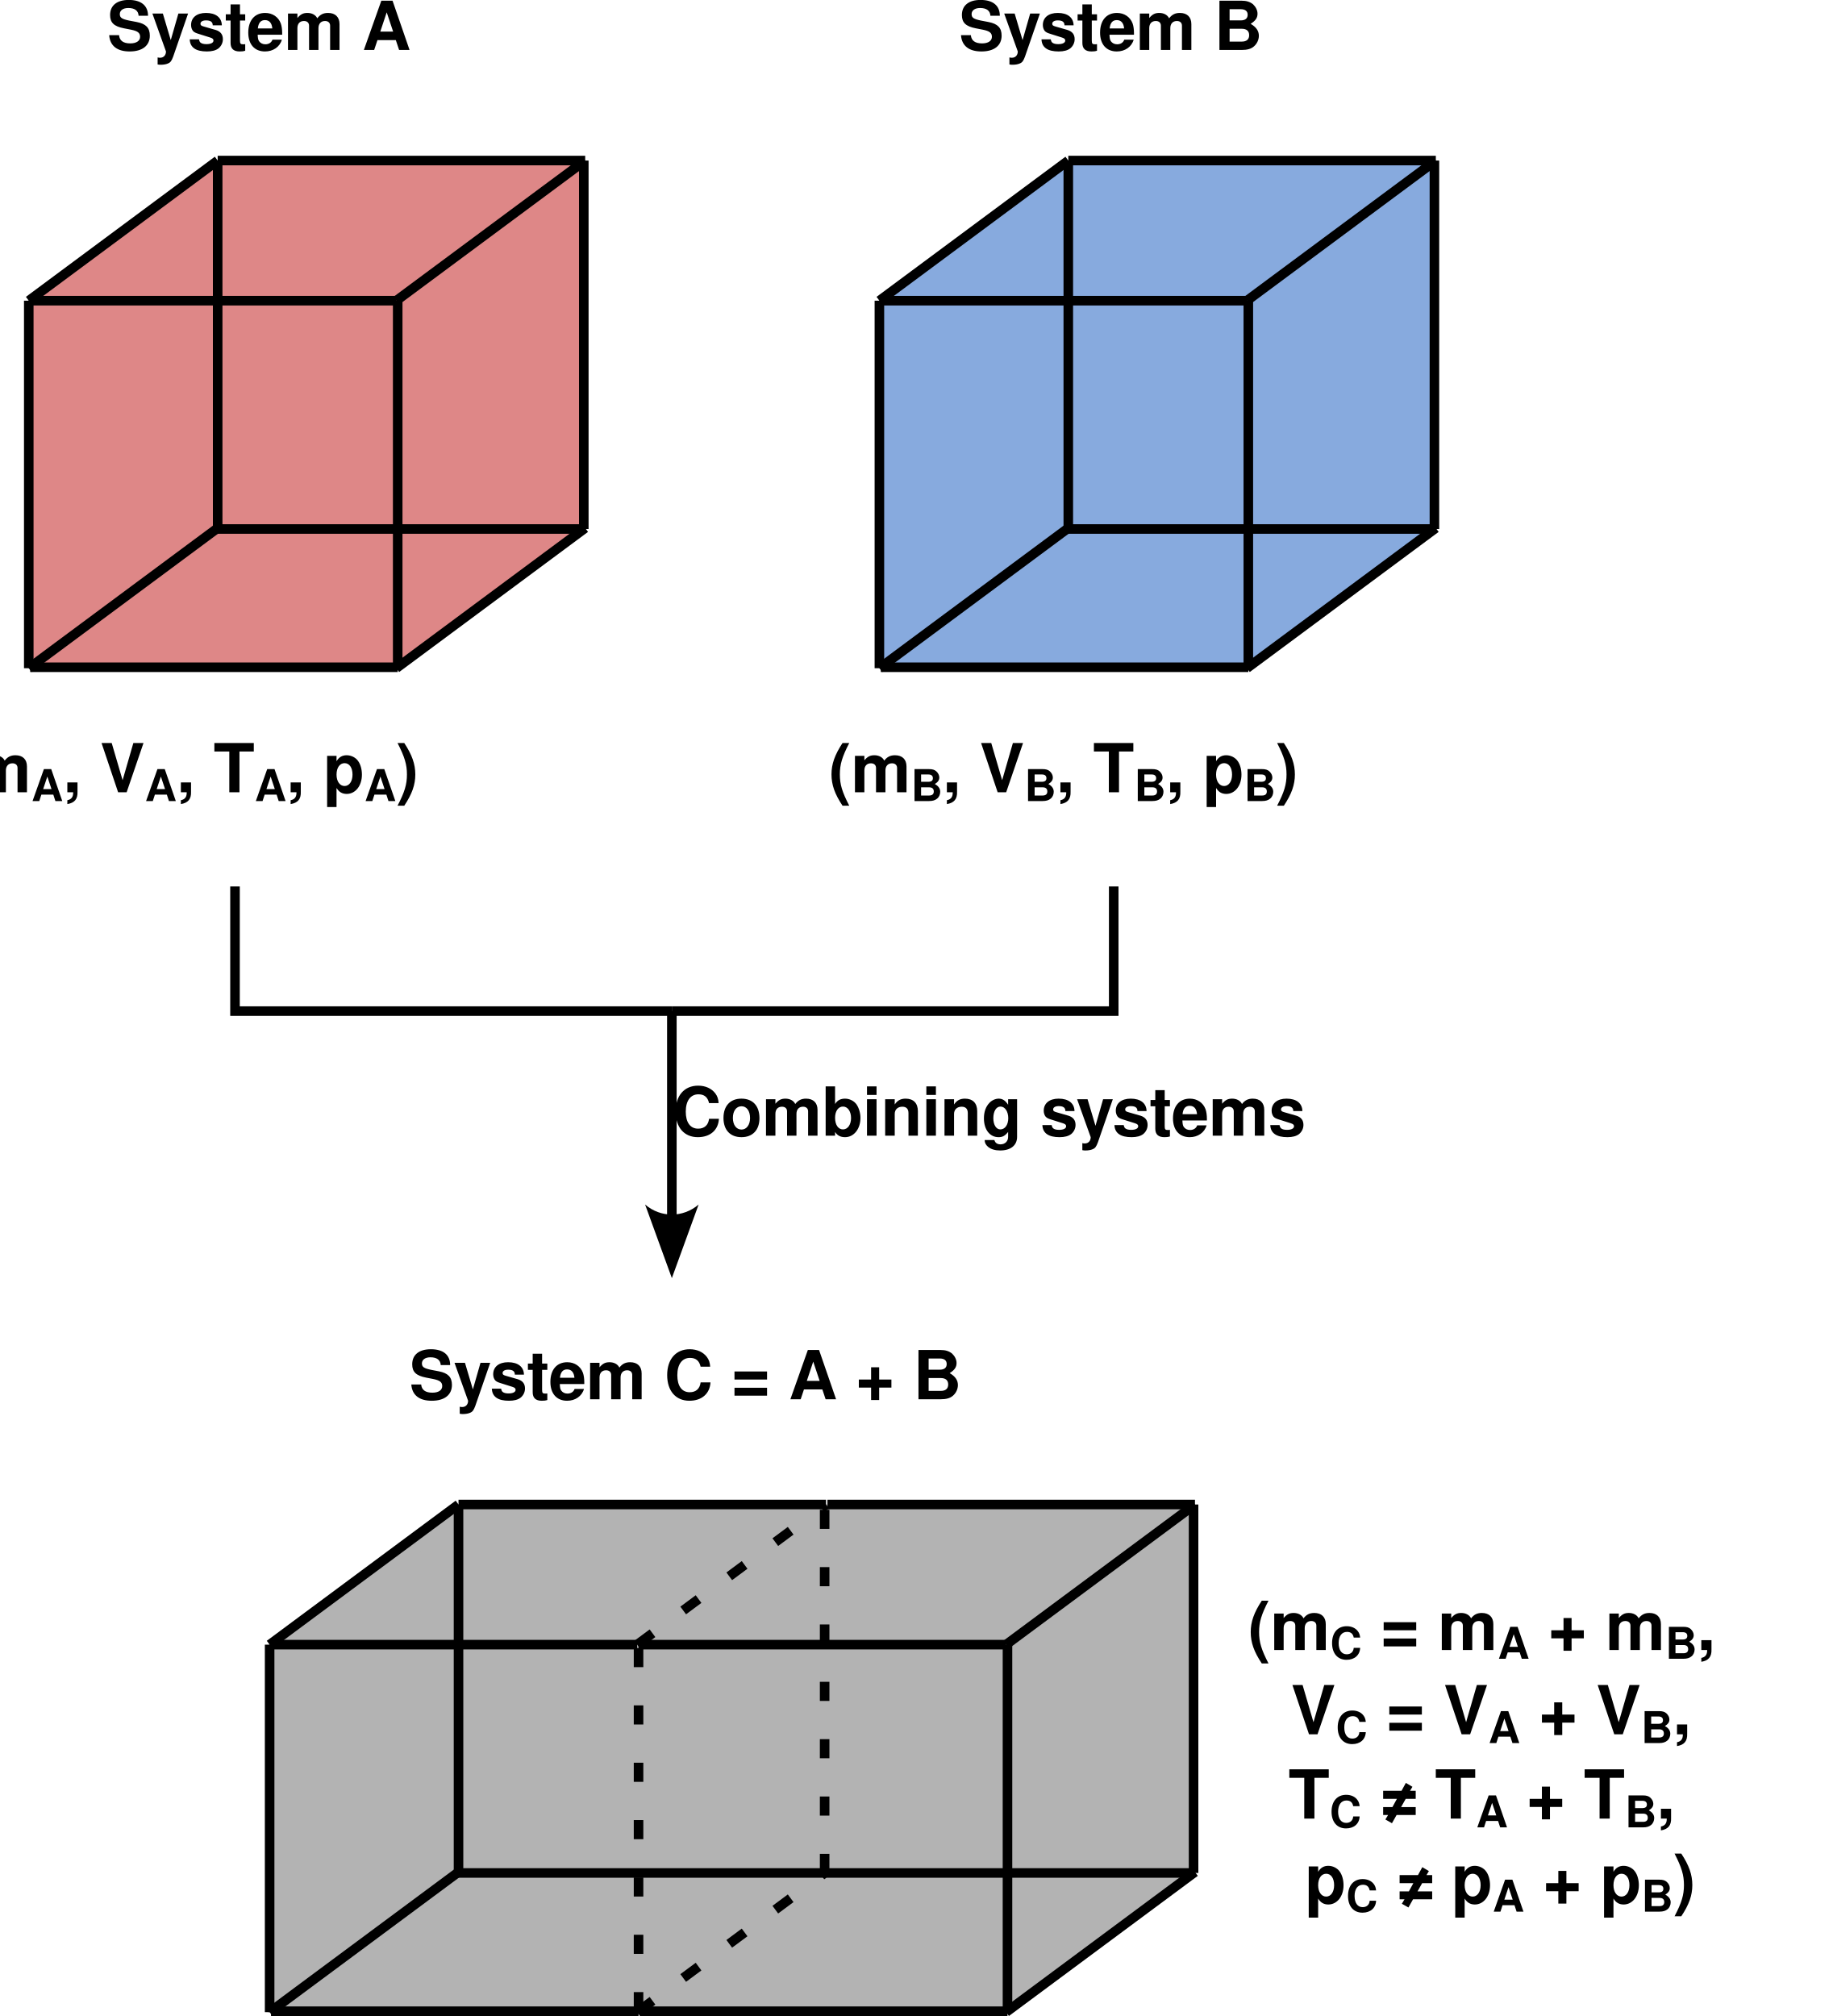
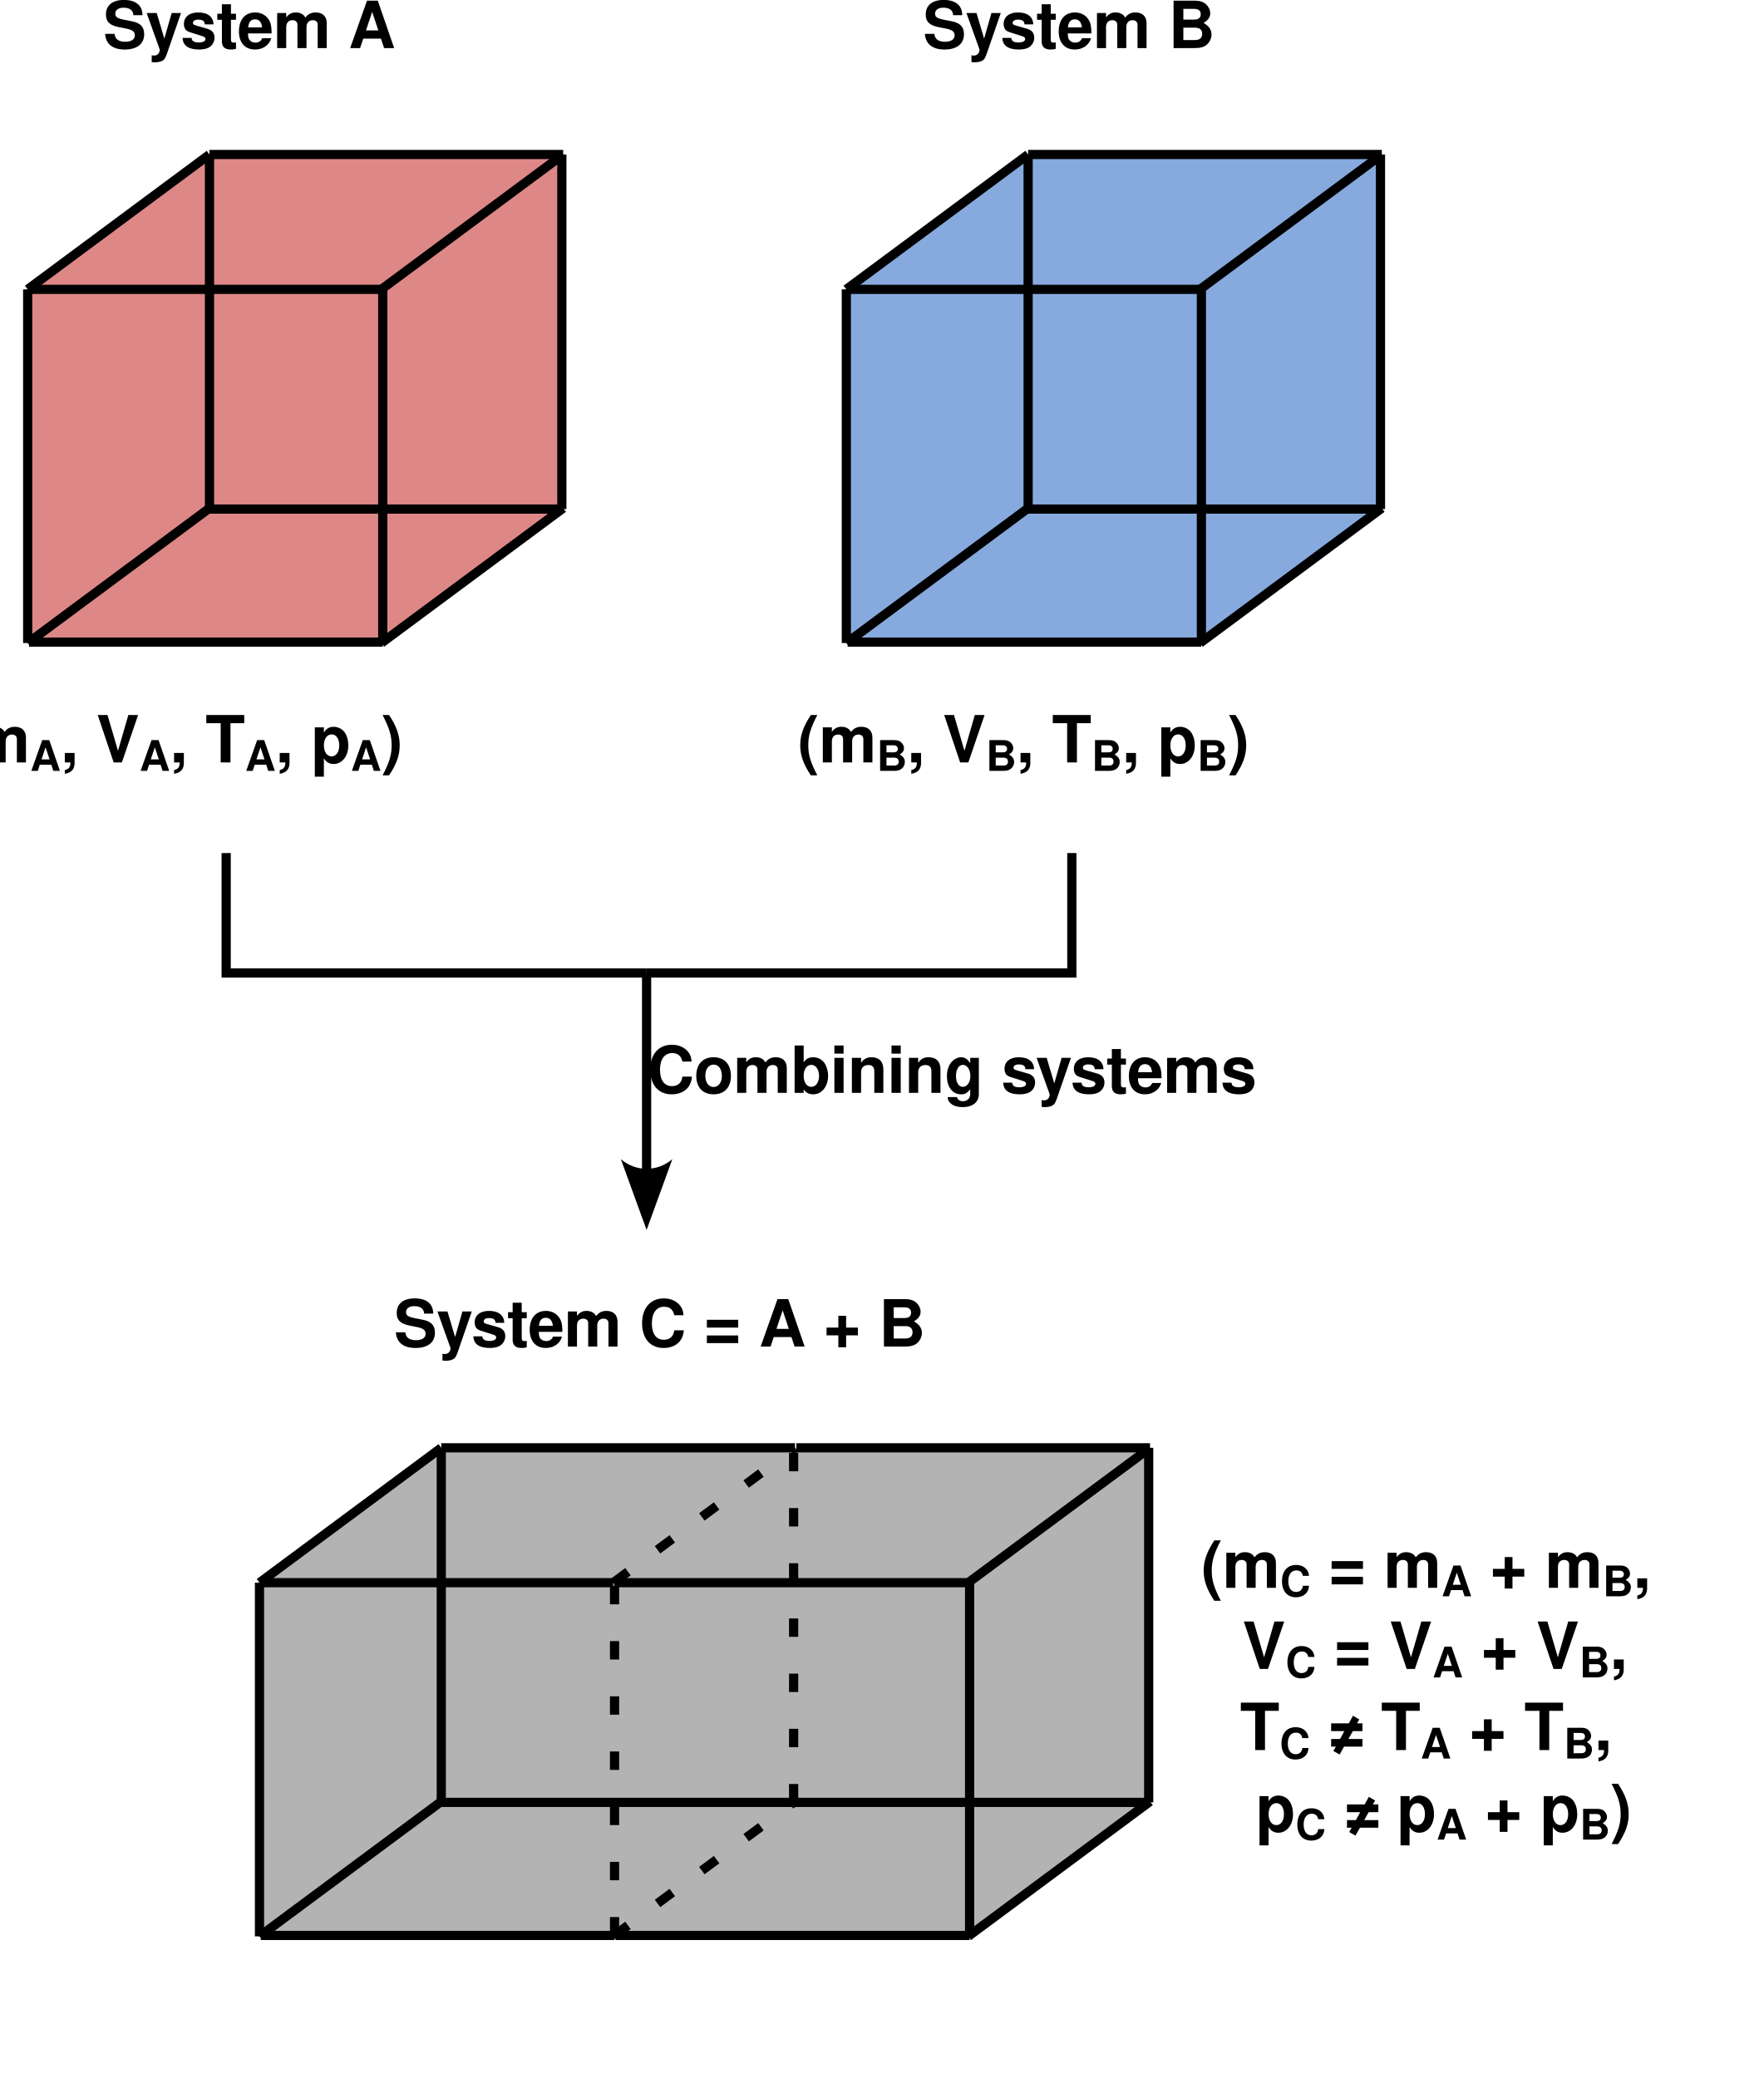
- <svg xmlns="http://www.w3.org/2000/svg" width="191.709mm" height="210.933mm" viewBox="0 0 191.709 210.933" version="1.1" id="svg1">
+ <svg xmlns="http://www.w3.org/2000/svg" width="191.709mm" height="225.933mm" viewBox="0 0 191.709 225.933" version="1.1" id="svg1">
  <defs id="defs1">
    <rect x="725.616" y="863.451" width="57.095" height="68.126" id="rect47" />
    <marker style="overflow:visible" id="ConcaveTriangle" refX="0" refY="0" orient="auto-start-reverse" markerWidth="1" markerHeight="1" viewBox="0 0 1 1" preserveAspectRatio="xMidYMid">
      <path transform="scale(0.7)" d="M -2,-4 9,0 -2,4 c 2,-2.33 2,-5.66 0,-8 z" style="fill:context-stroke;fill-rule:evenodd;stroke:none" id="path7" />
    </marker>
  </defs>
  <g id="layer1" transform="translate(-27.87581,-27.88925)">
    <g id="g26">
      <path style="fill:#de8787;stroke:#de8787;stroke-width:1.12;stroke-dasharray:none;stroke-dashoffset:0" d="M 31.419,78.443 V 59.813 l 9.849,-7.305 9.849,-7.305 h 18.608 18.608 l -0.076,18.886 -0.076,18.886 -9.485,7.046 -9.485,7.046 -18.896,0.004 -18.896,0.004 z" id="path18" />
      <path style="fill:none;stroke:#000000;stroke-width:1;stroke-dasharray:none;stroke-dashoffset:0" d="M 69.339,97.803 89.102,83.14" id="path6" />
      <path style="fill:none;stroke:#000000;stroke-width:1;stroke-dasharray:none;stroke-dashoffset:0" d="M 69.339,59.35 89.102,44.687" id="path6-4" />
      <path style="fill:none;stroke:#000000;stroke-width:1;stroke-dasharray:none;stroke-dashoffset:0" d="M 30.886,59.35 50.65,44.687" id="path6-4-4" />
      <path style="fill:none;stroke:#000000;stroke-width:1;stroke-dasharray:none;stroke-dashoffset:0" d="M 30.886,97.803 50.65,83.14" id="path6-4-47" />
      <path style="fill:none;stroke:#000000;stroke-width:1;stroke-dasharray:none;stroke-dashoffset:0" d="M 30.886,59.35 H 69.339" id="path11" />
      <path style="fill:none;stroke:#000000;stroke-width:1;stroke-dasharray:none;stroke-dashoffset:0" d="M 50.65,44.687 H 89.102" id="path11-0" />
      <path style="fill:none;stroke:#000000;stroke-width:1;stroke-dasharray:none;stroke-dashoffset:0" d="M 31.033,97.704 H 69.486" id="path11-05" />
      <path style="fill:none;stroke:#000000;stroke-width:1;stroke-dasharray:none;stroke-dashoffset:0" d="M 50.503,83.238 H 88.956" id="path11-3" />
      <path style="fill:none;stroke:#000000;stroke-width:1;stroke-dasharray:none;stroke-dashoffset:0" d="M 69.486,97.704 V 59.35" id="path12" />
      <path style="fill:none;stroke:#000000;stroke-width:1;stroke-dasharray:none;stroke-dashoffset:0" d="M 88.956,83.238 V 44.687" id="path13" />
      <path style="fill:none;stroke:#000000;stroke-width:1;stroke-dasharray:none;stroke-dashoffset:0" d="M 30.886,97.803 V 59.35" id="path14" />
      <path style="fill:none;stroke:#000000;stroke-width:1;stroke-dasharray:none;stroke-dashoffset:0" d="M 50.65,83.14 V 44.687" id="path15" />
    </g>
    <g id="g25">
      <path style="fill:#87aade;stroke:#87aade;stroke-width:1.12;stroke-dasharray:none;stroke-dashoffset:0" d="M 120.417,78.443 V 59.813 l 9.849,-7.305 9.849,-7.305 h 18.608 18.608 l -0.076,18.886 -0.076,18.886 -9.485,7.046 -9.485,7.046 -18.896,0.004 -18.896,0.004 z" id="path18-5" />
      <path style="fill:none;stroke:#000000;stroke-width:1;stroke-dasharray:none;stroke-dashoffset:0" d="M 158.337,97.803 178.1,83.14" id="path6-9" />
      <path style="fill:none;stroke:#000000;stroke-width:1;stroke-dasharray:none;stroke-dashoffset:0" d="M 158.337,59.35 178.1,44.687" id="path6-4-46" />
      <path style="fill:none;stroke:#000000;stroke-width:1;stroke-dasharray:none;stroke-dashoffset:0" d="M 119.884,59.35 139.648,44.687" id="path6-4-4-9" />
      <path style="fill:none;stroke:#000000;stroke-width:1;stroke-dasharray:none;stroke-dashoffset:0" d="M 119.884,97.803 139.648,83.14" id="path6-4-47-0" />
      <path style="fill:none;stroke:#000000;stroke-width:1;stroke-dasharray:none;stroke-dashoffset:0" d="m 119.884,59.35 h 38.453" id="path11-1" />
      <path style="fill:none;stroke:#000000;stroke-width:1;stroke-dasharray:none;stroke-dashoffset:0" d="m 139.648,44.687 h 38.453" id="path11-0-4" />
      <path style="fill:none;stroke:#000000;stroke-width:1;stroke-dasharray:none;stroke-dashoffset:0" d="m 120.031,97.704 h 38.453" id="path11-05-0" />
      <path style="fill:none;stroke:#000000;stroke-width:1;stroke-dasharray:none;stroke-dashoffset:0" d="m 139.501,83.238 h 38.453" id="path11-3-2" />
      <path style="fill:none;stroke:#000000;stroke-width:1;stroke-dasharray:none;stroke-dashoffset:0" d="M 158.484,97.704 V 59.35" id="path12-0" />
      <path style="fill:none;stroke:#000000;stroke-width:1;stroke-dasharray:none;stroke-dashoffset:0" d="M 177.954,83.238 V 44.687" id="path13-4" />
      <path style="fill:none;stroke:#000000;stroke-width:1;stroke-dasharray:none;stroke-dashoffset:0" d="M 119.884,97.803 V 59.35" id="path14-4" />
      <path style="fill:none;stroke:#000000;stroke-width:1;stroke-dasharray:none;stroke-dashoffset:0" d="M 139.648,83.14 V 44.687" id="path15-5" />
    </g>
    <text xml:space="preserve" style="font-weight:bold;font-size:7.056px;font-family:Helvetica;-inkscape-font-specification:'Helvetica, Bold';text-align:center;letter-spacing:-0.032px;word-spacing:-0.008px;text-anchor:middle;fill:#000000;stroke:none;stroke-width:1;stroke-dasharray:none;stroke-dashoffset:0" x="51.973" y="110.784" id="text20">
      <tspan id="tspan20" style="stroke-width:1" x="51.957" y="110.784">(m<tspan style="font-size:65%;baseline-shift:sub" id="tspan22">A</tspan>, V<tspan style="font-size:65%;baseline-shift:sub" id="tspan21">A</tspan>, T<tspan style="font-size:65%;baseline-shift:sub" id="tspan24">A</tspan>, p<tspan style="font-size:65%;baseline-shift:sub" id="tspan23">A</tspan>)</tspan>
    </text>
    <text xml:space="preserve" style="font-weight:bold;font-size:7.056px;font-family:Helvetica;-inkscape-font-specification:'Helvetica, Bold';text-align:center;letter-spacing:-0.032px;word-spacing:-0.008px;text-anchor:middle;fill:#000000;stroke:none;stroke-width:1;stroke-dasharray:none;stroke-dashoffset:0" x="143.998" y="110.784" id="text20-1">
      <tspan id="tspan20-8" style="stroke-width:1" x="143.982" y="110.784">(m<tspan style="font-size:65%;baseline-shift:sub" id="tspan22-3">B</tspan>, V<tspan style="font-size:65%;baseline-shift:sub" id="tspan21-9">B</tspan>, T<tspan style="font-size:65%;baseline-shift:sub" id="tspan24-9">B</tspan>, p<tspan style="font-size:65%;baseline-shift:sub" id="tspan23-0">B</tspan>)</tspan>
    </text>
    <text xml:space="preserve" style="font-weight:bold;font-size:7.056px;font-family:Helvetica;-inkscape-font-specification:'Helvetica, Bold';text-align:center;letter-spacing:-0.032px;word-spacing:-0.008px;text-anchor:middle;fill:#000000;stroke:none;stroke-width:1;stroke-dasharray:none;stroke-dashoffset:0" x="59.828" y="33.115" id="text25">
      <tspan id="tspan25" style="stroke-width:1" x="59.812" y="33.115">System A</tspan>
    </text>
    <text xml:space="preserve" style="font-weight:bold;font-size:7.056px;font-family:Helvetica;-inkscape-font-specification:'Helvetica, Bold';text-align:center;letter-spacing:-0.032px;word-spacing:-0.008px;text-anchor:middle;fill:#000000;stroke:none;stroke-width:1;stroke-dasharray:none;stroke-dashoffset:0" x="148.948" y="33.115" id="text25-2">
      <tspan id="tspan25-4" style="stroke-width:1" x="148.933" y="33.115">System B</tspan>
    </text>
    <g id="g27" transform="translate(13.52212,40.74584)">
      <path style="fill:#b3b3b3;stroke:#b3b3b3;stroke-width:1.584;stroke-dasharray:none;stroke-dashoffset:0" d="m 43.176,178.313 v -18.598 l 9.699,-7.182 9.699,-7.182 h 37.878 37.878 v 18.761 18.761 l -9.475,7.019 -9.475,7.018 H 81.278 43.176 Z" id="path26" />
      <path style="fill:none;stroke:#000000;stroke-width:1;stroke-dasharray:2, 4;stroke-dashoffset:0" d="M 81.016,197.675 100.78,183.012" id="path6-8" />
      <path style="fill:none;stroke:#000000;stroke-width:1;stroke-dasharray:2, 4;stroke-dashoffset:0" d="M 81.016,159.222 100.78,144.559" id="path6-4-5" />
      <path style="fill:none;stroke:#000000;stroke-width:1;stroke-dasharray:none;stroke-dashoffset:0" d="M 42.564,159.222 62.327,144.559" id="path6-4-4-97" />
      <path style="fill:none;stroke:#000000;stroke-width:1;stroke-dasharray:none;stroke-dashoffset:0" d="M 42.564,197.675 62.327,183.012" id="path6-4-47-02" />
      <path style="fill:none;stroke:#000000;stroke-width:1;stroke-dasharray:none;stroke-dashoffset:0" d="M 42.564,159.222 H 81.016" id="path11-18" />
      <path style="fill:none;stroke:#000000;stroke-width:1;stroke-dasharray:none;stroke-dashoffset:0" d="M 62.327,144.559 H 100.78" id="path11-0-9" />
      <path style="fill:none;stroke:#000000;stroke-width:1;stroke-dasharray:none;stroke-dashoffset:0" d="M 42.71,197.576 H 81.163" id="path11-05-4" />
      <path style="fill:none;stroke:#000000;stroke-width:1;stroke-dasharray:none;stroke-dashoffset:0" d="M 62.18,183.11 H 100.633" id="path11-3-8" />
      <path style="fill:none;stroke:#000000;stroke-width:1;stroke-dasharray:2, 4;stroke-dashoffset:0" d="M 81.163,197.576 V 159.222" id="path12-8" />
      <path style="fill:none;stroke:#000000;stroke-width:1;stroke-dasharray:2, 4;stroke-dashoffset:0" d="m 100.633,183.11 v -38.551" id="path13-1" />
      <path style="fill:none;stroke:#000000;stroke-width:1;stroke-dasharray:none;stroke-dashoffset:0" d="M 42.564,197.675 V 159.222" id="path14-0" />
      <path style="fill:none;stroke:#000000;stroke-width:1;stroke-dasharray:none;stroke-dashoffset:0" d="M 62.327,183.012 V 144.559" id="path15-7" />
      <path style="fill:none;stroke:#000000;stroke-width:1;stroke-dasharray:none;stroke-dashoffset:0" d="M 119.616,197.675 139.379,183.012" id="path6-9-9" />
      <path style="fill:none;stroke:#000000;stroke-width:1;stroke-dasharray:none;stroke-dashoffset:0" d="M 119.616,159.222 139.379,144.559" id="path6-4-46-1" />
      <path style="fill:none;stroke:#000000;stroke-width:1;stroke-dasharray:none;stroke-dashoffset:0" d="m 81.163,159.222 h 38.453" id="path11-1-6" />
      <path style="fill:none;stroke:#000000;stroke-width:1;stroke-dasharray:none;stroke-dashoffset:0" d="M 100.926,144.559 H 139.379" id="path11-0-4-5" />
      <path style="fill:none;stroke:#000000;stroke-width:1;stroke-dasharray:none;stroke-dashoffset:0" d="m 81.31,197.576 h 38.453" id="path11-05-0-1" />
      <path style="fill:none;stroke:#000000;stroke-width:1;stroke-dasharray:none;stroke-dashoffset:0" d="m 100.78,183.11 h 38.453" id="path11-3-2-5" />
      <path style="fill:none;stroke:#000000;stroke-width:1;stroke-dasharray:none;stroke-dashoffset:0" d="M 119.763,197.576 V 159.222" id="path12-0-3" />
      <path style="fill:none;stroke:#000000;stroke-width:1;stroke-dasharray:none;stroke-dashoffset:0" d="m 139.232,183.11 v -38.551" id="path13-4-0" />
    </g>
    <text xml:space="preserve" style="font-weight:bold;font-size:7.056px;font-family:Helvetica;-inkscape-font-specification:'Helvetica, Bold';text-align:center;letter-spacing:-0.032px;word-spacing:-0.008px;text-anchor:middle;fill:#000000;stroke:none;stroke-width:1;stroke-dasharray:none;stroke-dashoffset:0" x="104.449" y="174.292" id="text25-0">
      <tspan id="tspan25-0" style="stroke-width:1" x="104.434" y="174.292">System C = A + B</tspan>
    </text>
    <text xml:space="preserve" style="font-style:normal;font-variant:normal;font-weight:bold;font-stretch:normal;font-size:7.056px;font-family:Helvetica;-inkscape-font-specification:'Helvetica, Bold';font-variant-ligatures:normal;font-variant-caps:normal;font-variant-numeric:normal;font-variant-east-asian:normal;text-align:center;letter-spacing:-0.032px;word-spacing:-0.008px;text-anchor:middle;fill:#000000;stroke:none;stroke-width:1;stroke-dasharray:none;stroke-dashoffset:0" x="189.693" y="200.527" id="text20-8">
      <tspan id="tspan41" x="189.693" y="200.527">(m<tspan style="font-style:normal;font-variant:normal;font-weight:bold;font-stretch:normal;font-size:65%;font-family:Helvetica;-inkscape-font-specification:'Helvetica, Bold';font-variant-ligatures:normal;font-variant-caps:normal;font-variant-numeric:normal;font-variant-east-asian:normal;baseline-shift:sub" id="tspan1">C</tspan> = m<tspan style="font-style:normal;font-variant:normal;font-weight:bold;font-stretch:normal;font-size:65%;font-family:Helvetica;-inkscape-font-specification:'Helvetica, Bold';font-variant-ligatures:normal;font-variant-caps:normal;font-variant-numeric:normal;font-variant-east-asian:normal;baseline-shift:sub" id="tspan8">A</tspan> + m<tspan style="font-style:normal;font-variant:normal;font-weight:bold;font-stretch:normal;font-size:65%;font-family:Helvetica;-inkscape-font-specification:'Helvetica, Bold';font-variant-ligatures:normal;font-variant-caps:normal;font-variant-numeric:normal;font-variant-east-asian:normal;baseline-shift:sub" id="tspan9">B</tspan>,</tspan>
      <tspan id="tspan42" x="189.693" y="209.346"> V<tspan style="font-style:normal;font-variant:normal;font-weight:bold;font-stretch:normal;font-size:65%;font-family:Helvetica;-inkscape-font-specification:'Helvetica, Bold';font-variant-ligatures:normal;font-variant-caps:normal;font-variant-numeric:normal;font-variant-east-asian:normal;baseline-shift:sub" id="tspan2">C</tspan> = V<tspan style="font-style:normal;font-variant:normal;font-weight:bold;font-stretch:normal;font-size:65%;font-family:Helvetica;-inkscape-font-specification:'Helvetica, Bold';font-variant-ligatures:normal;font-variant-caps:normal;font-variant-numeric:normal;font-variant-east-asian:normal;baseline-shift:sub" id="tspan7">A</tspan> + V<tspan style="font-style:normal;font-variant:normal;font-weight:bold;font-stretch:normal;font-size:65%;font-family:Helvetica;-inkscape-font-specification:'Helvetica, Bold';font-variant-ligatures:normal;font-variant-caps:normal;font-variant-numeric:normal;font-variant-east-asian:normal;baseline-shift:sub" id="tspan10">B</tspan>,</tspan>
      <tspan x="189.693" y="218.166" id="tspan45">T<tspan style="font-style:normal;font-variant:normal;font-weight:bold;font-stretch:normal;font-size:65%;font-family:Helvetica;-inkscape-font-specification:'Helvetica, Bold';font-variant-ligatures:normal;font-variant-caps:normal;font-variant-numeric:normal;font-variant-east-asian:normal;baseline-shift:sub" id="tspan3">C</tspan> ≠ T<tspan style="font-style:normal;font-variant:normal;font-weight:bold;font-stretch:normal;font-size:65%;font-family:Helvetica;-inkscape-font-specification:'Helvetica, Bold';font-variant-ligatures:normal;font-variant-caps:normal;font-variant-numeric:normal;font-variant-east-asian:normal;baseline-shift:sub" id="tspan6">A</tspan> + T<tspan style="font-style:normal;font-variant:normal;font-weight:bold;font-stretch:normal;font-size:65%;font-family:Helvetica;-inkscape-font-specification:'Helvetica, Bold';font-variant-ligatures:normal;font-variant-caps:normal;font-variant-numeric:normal;font-variant-east-asian:normal;baseline-shift:sub" id="tspan11">B</tspan>,</tspan>
      <tspan id="tspan44" x="189.677" y="226.985">p<tspan style="font-style:normal;font-variant:normal;font-weight:bold;font-stretch:normal;font-size:65%;font-family:Helvetica;-inkscape-font-specification:'Helvetica, Bold';font-variant-ligatures:normal;font-variant-caps:normal;font-variant-numeric:normal;font-variant-east-asian:normal;baseline-shift:sub" id="tspan4">C</tspan> ≠ p<tspan style="font-style:normal;font-variant:normal;font-weight:bold;font-stretch:normal;font-size:65%;font-family:Helvetica;-inkscape-font-specification:'Helvetica, Bold';font-variant-ligatures:normal;font-variant-caps:normal;font-variant-numeric:normal;font-variant-east-asian:normal;baseline-shift:sub" id="tspan5">A</tspan> + p<tspan style="font-style:normal;font-variant:normal;font-weight:bold;font-stretch:normal;font-size:65%;font-family:Helvetica;-inkscape-font-specification:'Helvetica, Bold';font-variant-ligatures:normal;font-variant-caps:normal;font-variant-numeric:normal;font-variant-east-asian:normal;baseline-shift:sub" id="tspan12">B</tspan>)</tspan>
    </text>
    <path style="fill:none;stroke:#000000;stroke-width:1;stroke-dasharray:none;stroke-dashoffset:0" d="m 52.464,120.638 v 13.042 h 45.706" id="path39" />
    <path style="fill:none;stroke:#000000;stroke-width:1;stroke-dasharray:none;stroke-dashoffset:0" d="m 144.4,120.638 v 13.042 H 98.17" id="path39-4" />
    <path style="fill:none;stroke:#000000;stroke-width:1;stroke-dasharray:none;stroke-dashoffset:0;marker-end:url(#ConcaveTriangle)" d="m 98.17,133.68 v 21.638" id="path40" />
    <text xml:space="preserve" style="font-weight:bold;font-size:7.056px;font-family:Helvetica;-inkscape-font-specification:'Helvetica, Bold';text-align:center;letter-spacing:-0.032px;word-spacing:-0.008px;text-anchor:middle;fill:none;stroke:#000000;stroke-width:1;stroke-dasharray:none;stroke-dashoffset:0" x="136.234" y="146.714" id="text40">
      <tspan id="tspan40" style="fill:#000000;stroke:none;stroke-width:1" x="136.219" y="146.714">Combining systems</tspan>
    </text>
    <text xml:space="preserve" transform="scale(0.2645833)" id="text47" style="font-style:normal;font-variant:normal;font-weight:bold;font-stretch:normal;font-size:26.667px;font-family:Sans;-inkscape-font-specification:'Sans, Bold';font-variant-ligatures:normal;font-variant-caps:normal;font-variant-numeric:normal;font-variant-east-asian:normal;text-align:center;letter-spacing:-0.12px;word-spacing:-0.03px;white-space:pre;shape-inside:url(#rect47);fill:#000000;stroke:none;stroke-width:3.78;stroke-dasharray:none;stroke-dashoffset:0" />
  </g>
</svg>
